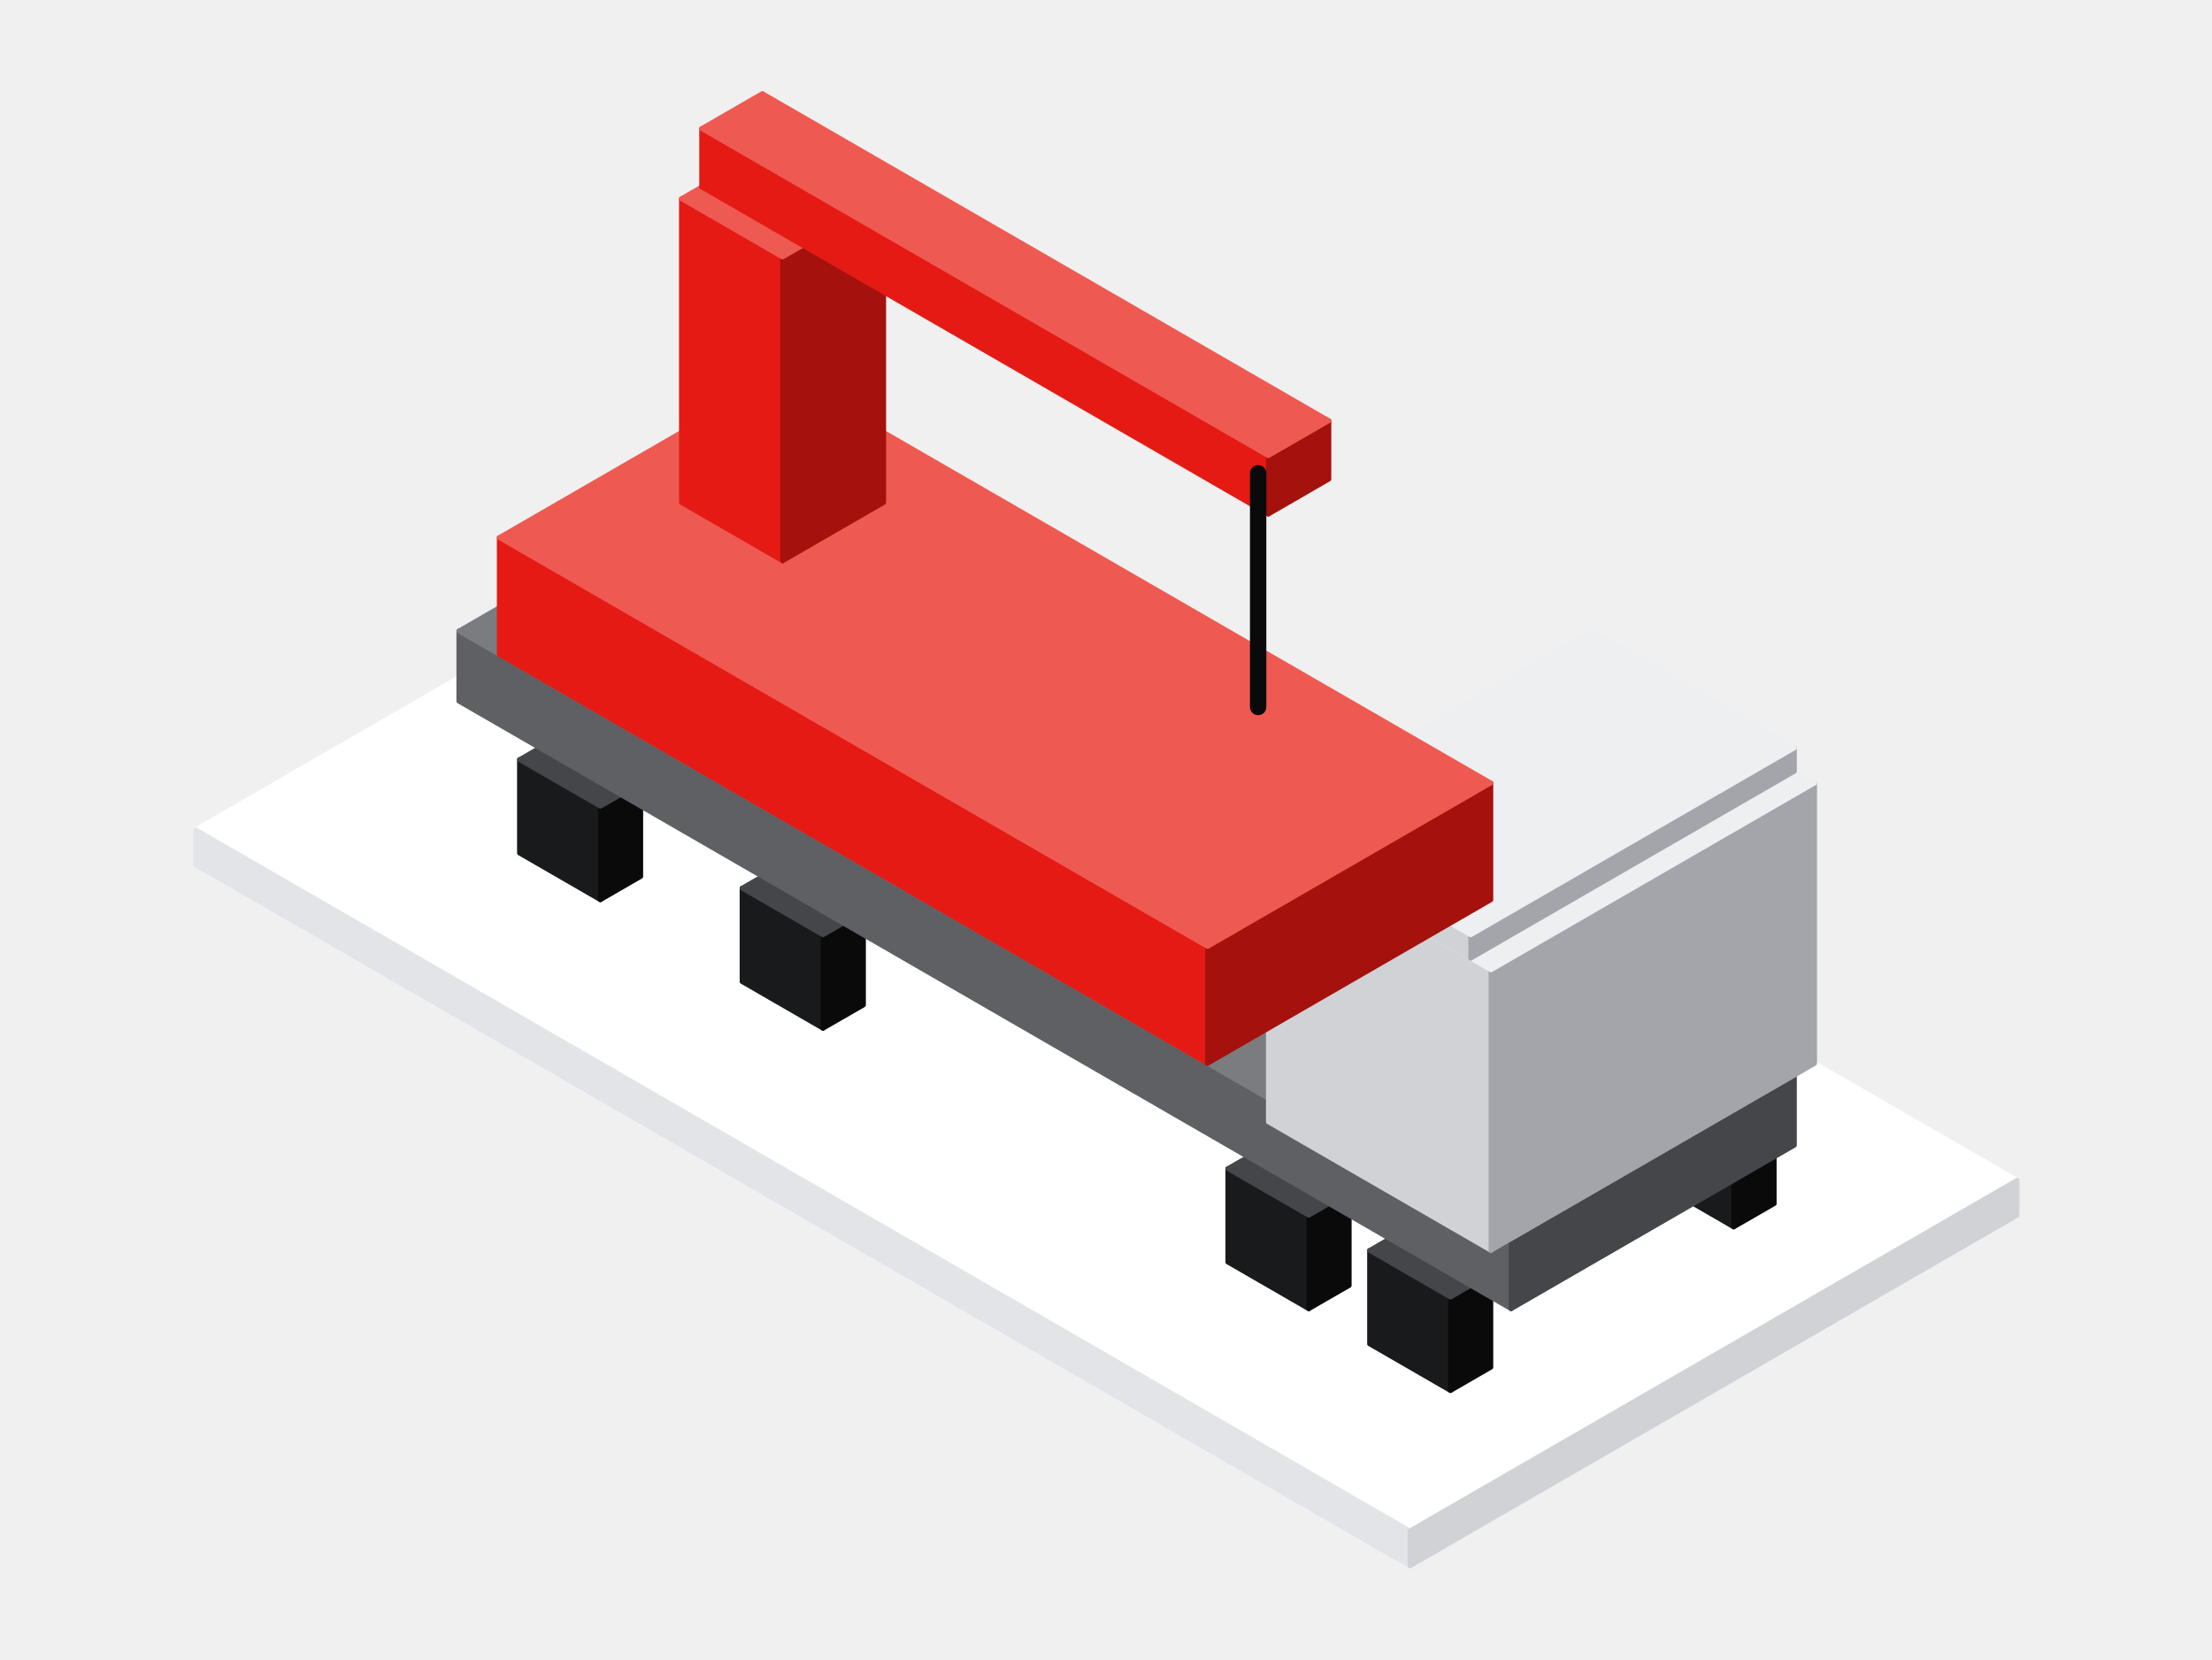
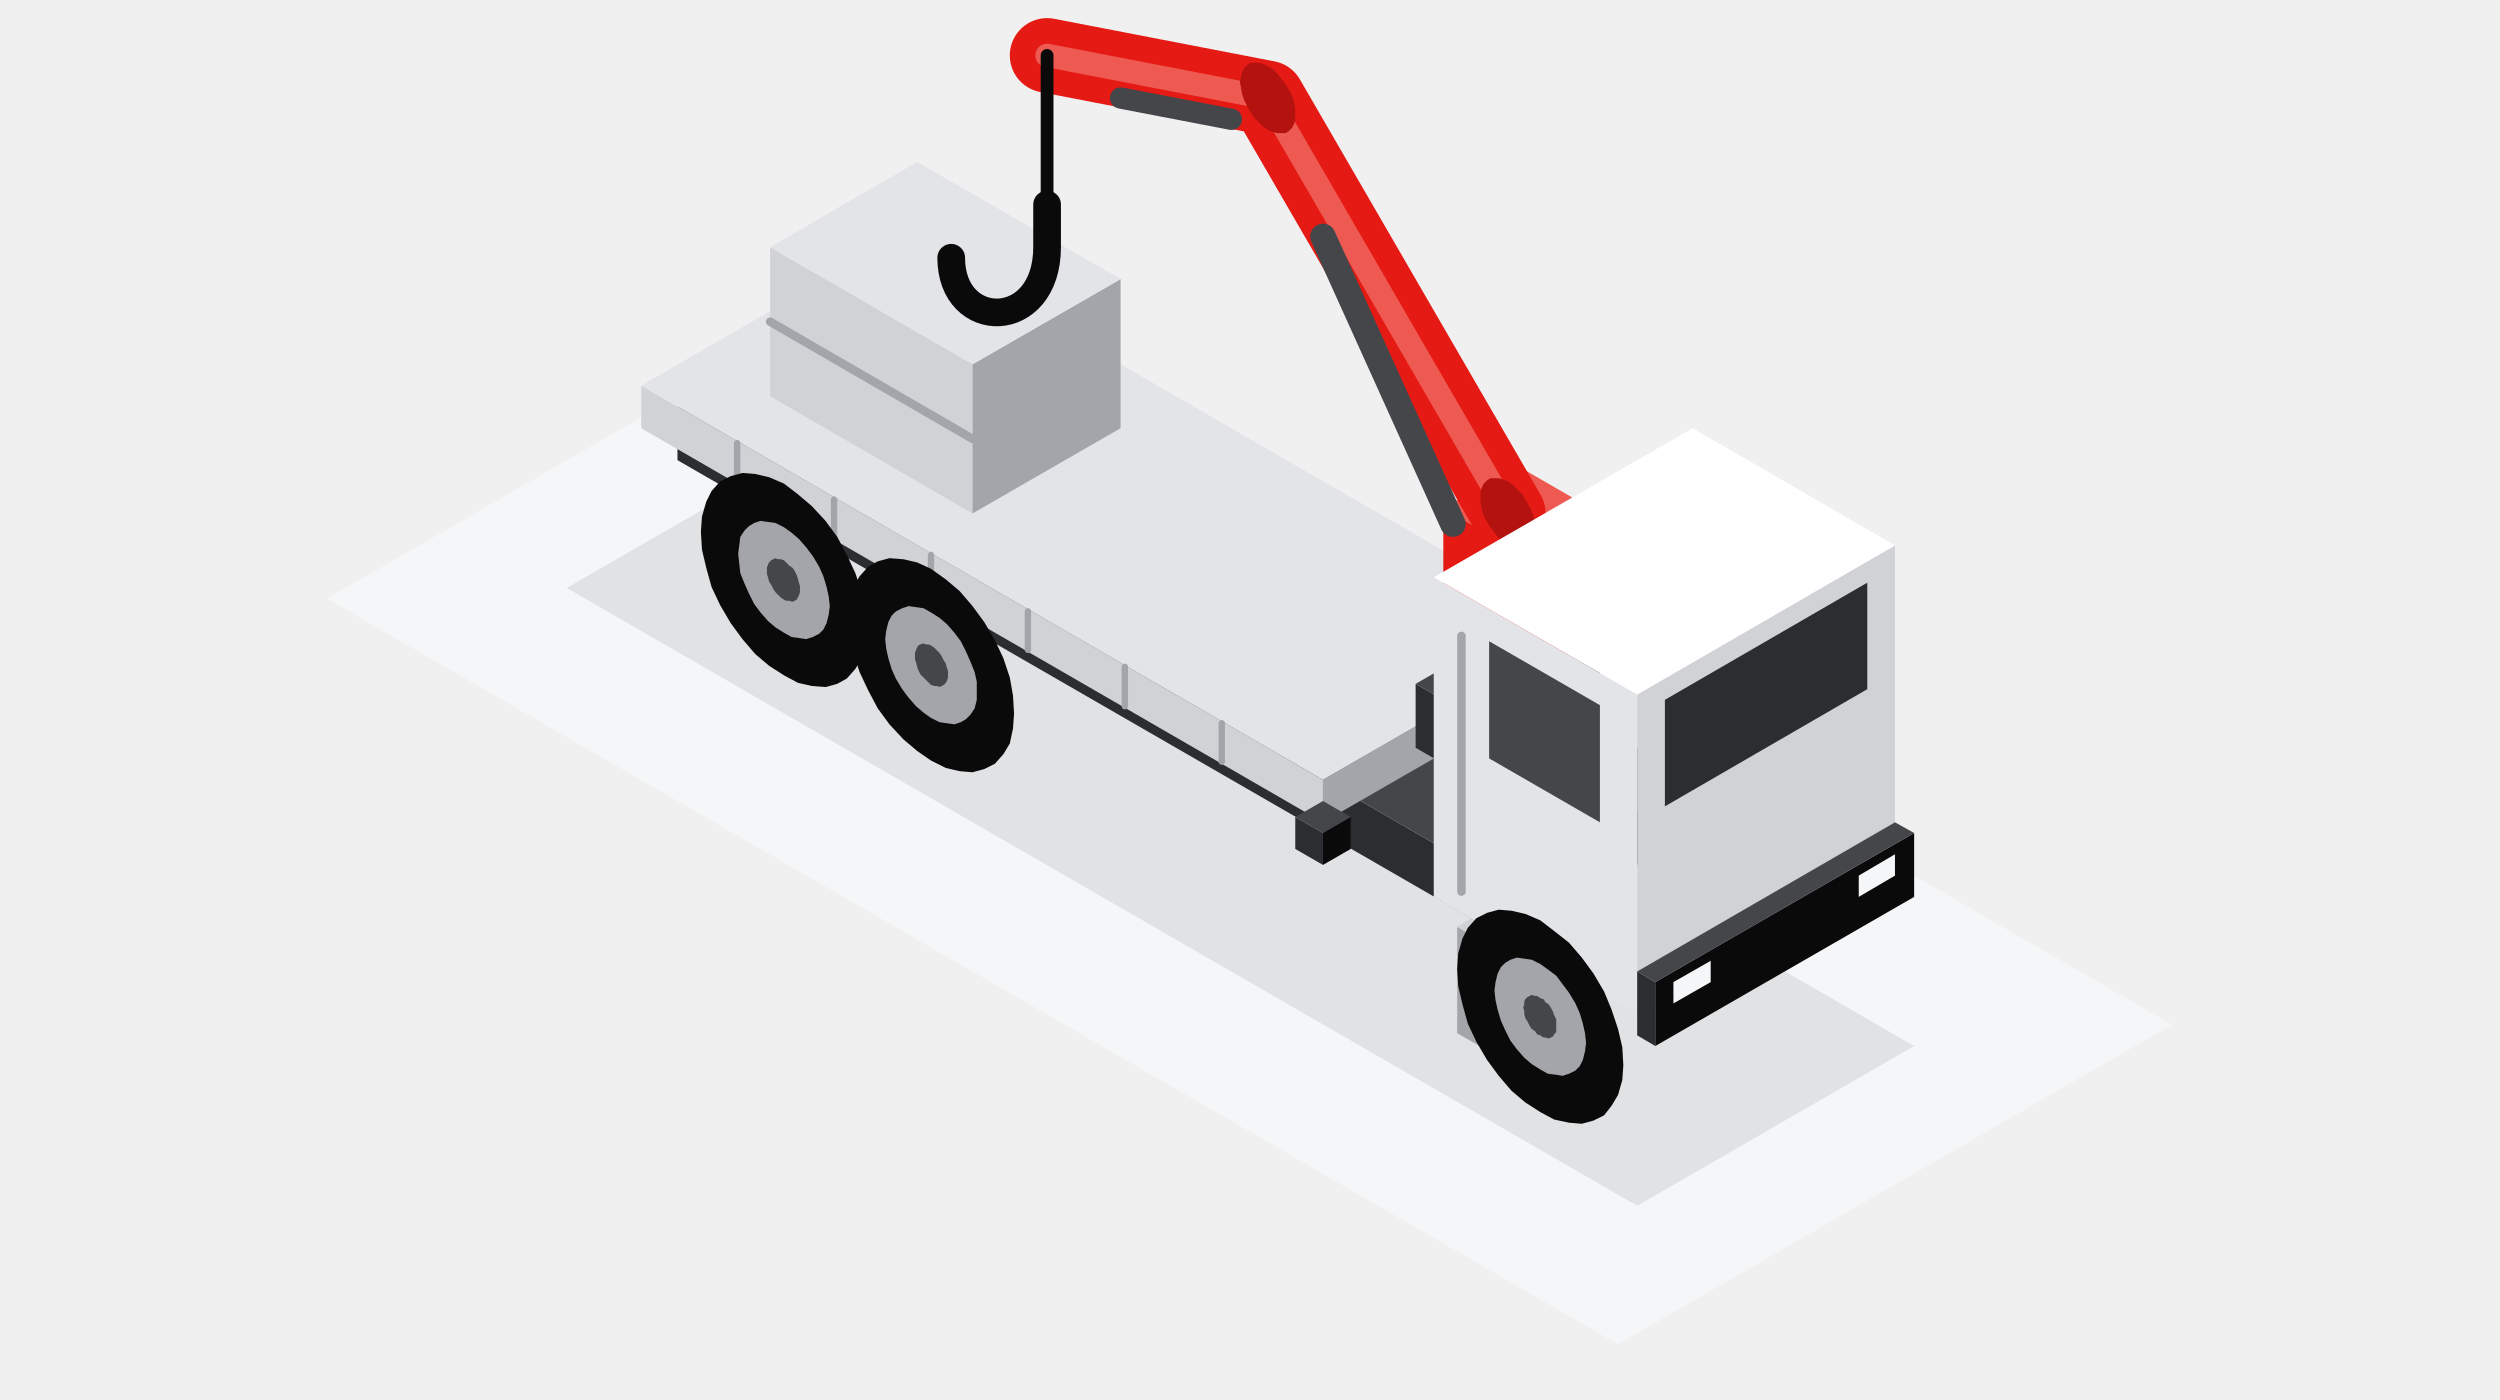
- <svg xmlns="http://www.w3.org/2000/svg" viewBox="-68.7 -41.0 189.3 142.0" preserveAspectRatio="xMidYMid meet">
-   <polygon points="0.00,0.00 103.92,60.00 51.96,90.00 -51.96,30.00" fill="#FFFFFF" stroke="#FFFFFF" stroke-width="0.4" stroke-linejoin="round" />
-   <polygon points="-51.96,30.00 51.96,90.00 51.96,93.00 -51.96,33.00" fill="#E3E4E7" stroke="#E3E4E7" stroke-width="0.4" stroke-linejoin="round" />
-   <polygon points="103.92,60.00 51.96,90.00 51.96,93.00 103.92,63.00" fill="#D0D2D6" stroke="#D0D2D6" stroke-width="0.4" stroke-linejoin="round" />
-   <polygon points="0.00,18.00 6.93,22.00 6.93,14.00 0.00,10.00" fill="#191A1C" stroke="#191A1C" stroke-width="0.4" stroke-linejoin="round" />
-   <polygon points="10.39,20.00 6.93,22.00 6.93,14.00 10.39,12.00" fill="#0A0A0B" stroke="#0A0A0B" stroke-width="0.4" stroke-linejoin="round" />
-   <polygon points="3.46,8.00 10.39,12.00 6.93,14.00 0.00,10.00" fill="#44464A" stroke="#44464A" stroke-width="0.4" stroke-linejoin="round" />
-   <polygon points="-24.25,32.00 -17.32,36.00 -17.32,28.00 -24.25,24.00" fill="#191A1C" stroke="#191A1C" stroke-width="0.4" stroke-linejoin="round" />
-   <polygon points="-13.86,34.00 -17.32,36.00 -17.32,28.00 -13.86,26.00" fill="#0A0A0B" stroke="#0A0A0B" stroke-width="0.4" stroke-linejoin="round" />
-   <polygon points="-20.78,22.00 -13.86,26.00 -17.32,28.00 -24.25,24.00" fill="#44464A" stroke="#44464A" stroke-width="0.4" stroke-linejoin="round" />
-   <polygon points="19.05,29.00 25.98,33.00 25.98,25.00 19.05,21.00" fill="#191A1C" stroke="#191A1C" stroke-width="0.4" stroke-linejoin="round" />
-   <polygon points="29.44,31.00 25.98,33.00 25.98,25.00 29.44,23.00" fill="#0A0A0B" stroke="#0A0A0B" stroke-width="0.4" stroke-linejoin="round" />
-   <polygon points="22.52,19.00 29.44,23.00 25.98,25.00 19.05,21.00" fill="#44464A" stroke="#44464A" stroke-width="0.4" stroke-linejoin="round" />
-   <polygon points="-5.20,43.00 1.73,47.00 1.73,39.00 -5.20,35.00" fill="#191A1C" stroke="#191A1C" stroke-width="0.4" stroke-linejoin="round" />
-   <polygon points="5.20,45.00 1.73,47.00 1.73,39.00 5.20,37.00" fill="#0A0A0B" stroke="#0A0A0B" stroke-width="0.4" stroke-linejoin="round" />
-   <polygon points="-1.73,33.00 5.20,37.00 1.73,39.00 -5.20,35.00" fill="#44464A" stroke="#44464A" stroke-width="0.4" stroke-linejoin="round" />
-   <polygon points="60.62,53.00 67.55,57.00 67.55,49.00 60.62,45.00" fill="#191A1C" stroke="#191A1C" stroke-width="0.4" stroke-linejoin="round" />
-   <polygon points="71.01,55.00 67.55,57.00 67.55,49.00 71.01,47.00" fill="#0A0A0B" stroke="#0A0A0B" stroke-width="0.4" stroke-linejoin="round" />
-   <polygon points="64.09,43.00 71.01,47.00 67.55,49.00 60.62,45.00" fill="#44464A" stroke="#44464A" stroke-width="0.4" stroke-linejoin="round" />
-   <polygon points="36.37,67.00 43.30,71.00 43.30,63.00 36.37,59.00" fill="#191A1C" stroke="#191A1C" stroke-width="0.4" stroke-linejoin="round" />
-   <polygon points="46.77,69.00 43.30,71.00 43.30,63.00 46.77,61.00" fill="#0A0A0B" stroke="#0A0A0B" stroke-width="0.4" stroke-linejoin="round" />
-   <polygon points="39.84,57.00 46.77,61.00 43.30,63.00 36.37,59.00" fill="#44464A" stroke="#44464A" stroke-width="0.4" stroke-linejoin="round" />
-   <polygon points="72.75,60.00 79.67,64.00 79.67,56.00 72.75,52.00" fill="#191A1C" stroke="#191A1C" stroke-width="0.4" stroke-linejoin="round" />
-   <polygon points="83.14,62.00 79.67,64.00 79.67,56.00 83.14,54.00" fill="#0A0A0B" stroke="#0A0A0B" stroke-width="0.4" stroke-linejoin="round" />
-   <polygon points="76.21,50.00 83.14,54.00 79.67,56.00 72.75,52.00" fill="#44464A" stroke="#44464A" stroke-width="0.4" stroke-linejoin="round" />
-   <polygon points="48.50,74.00 55.43,78.00 55.43,70.00 48.50,66.00" fill="#191A1C" stroke="#191A1C" stroke-width="0.4" stroke-linejoin="round" />
-   <polygon points="58.89,76.00 55.43,78.00 55.43,70.00 58.89,68.00" fill="#0A0A0B" stroke="#0A0A0B" stroke-width="0.4" stroke-linejoin="round" />
-   <polygon points="51.96,64.00 58.89,68.00 55.43,70.00 48.50,66.00" fill="#44464A" stroke="#44464A" stroke-width="0.4" stroke-linejoin="round" />
-   <polygon points="-29.44,19.00 60.62,71.00 60.62,65.00 -29.44,13.00" fill="#5E6064" stroke="#5E6064" stroke-width="0.4" stroke-linejoin="round" />
-   <polygon points="84.87,57.00 60.62,71.00 60.62,65.00 84.87,51.00" fill="#44464A" stroke="#44464A" stroke-width="0.4" stroke-linejoin="round" />
-   <polygon points="-5.20,-1.00 84.87,51.00 60.62,65.00 -29.44,13.00" fill="#7A7C80" stroke="#7A7C80" stroke-width="0.4" stroke-linejoin="round" />
-   <polygon points="39.84,55.00 58.89,66.00 58.89,42.00 39.84,31.00" fill="#D0D2D6" stroke="#D0D2D6" stroke-width="0.4" stroke-linejoin="round" />
-   <polygon points="86.60,50.00 58.89,66.00 58.89,42.00 86.60,26.00" fill="#A3A5AA" stroke="#A3A5AA" stroke-width="0.4" stroke-linejoin="round" />
-   <polygon points="67.55,15.00 86.60,26.00 58.89,42.00 39.84,31.00" fill="#EEEFF1" stroke="#EEEFF1" stroke-width="0.4" stroke-linejoin="round" />
-   <polygon points="39.84,31.00 57.16,41.00 57.16,39.00 39.84,29.00" fill="#D0D2D6" stroke="#D0D2D6" stroke-width="0.4" stroke-linejoin="round" />
-   <polygon points="84.87,25.00 57.16,41.00 57.16,39.00 84.87,23.00" fill="#A3A5AA" stroke="#A3A5AA" stroke-width="0.4" stroke-linejoin="round" />
-   <polygon points="67.55,13.00 84.87,23.00 57.16,39.00 39.84,29.00" fill="#EEEFF1" stroke="#EEEFF1" stroke-width="0.4" stroke-linejoin="round" />
-   <polygon points="-25.98,15.00 34.64,50.00 34.64,40.00 -25.98,5.00" fill="#E51A14" stroke="#E51A14" stroke-width="0.4" stroke-linejoin="round" />
-   <polygon points="58.89,36.00 34.64,50.00 34.64,40.00 58.89,26.00" fill="#A5110D" stroke="#A5110D" stroke-width="0.4" stroke-linejoin="round" />
-   <polygon points="-1.73,-9.00 58.89,26.00 34.64,40.00 -25.98,5.00" fill="#EE5A51" stroke="#EE5A51" stroke-width="0.4" stroke-linejoin="round" />
-   <polygon points="-10.39,2.00 -1.73,7.00 -1.73,-19.00 -10.39,-24.00" fill="#E51A14" stroke="#E51A14" stroke-width="0.4" stroke-linejoin="round" />
-   <polygon points="6.93,2.00 -1.73,7.00 -1.73,-19.00 6.93,-24.00" fill="#A5110D" stroke="#A5110D" stroke-width="0.4" stroke-linejoin="round" />
-   <polygon points="-1.73,-29.00 6.93,-24.00 -1.73,-19.00 -10.39,-24.00" fill="#EE5A51" stroke="#EE5A51" stroke-width="0.4" stroke-linejoin="round" />
-   <polygon points="-8.66,-25.00 39.84,3.00 39.84,-2.00 -8.66,-30.00" fill="#E51A14" stroke="#E51A14" stroke-width="0.4" stroke-linejoin="round" />
-   <polygon points="45.03,0.00 39.84,3.00 39.84,-2.00 45.03,-5.00" fill="#A5110D" stroke="#A5110D" stroke-width="0.4" stroke-linejoin="round" />
-   <polygon points="-3.46,-33.00 45.03,-5.00 39.84,-2.00 -8.66,-30.00" fill="#EE5A51" stroke="#EE5A51" stroke-width="0.4" stroke-linejoin="round" />
-   <line x1="38.97" y1="-0.50" x2="38.97" y2="19.50" stroke="#0A0A0B" stroke-width="1.4" stroke-linecap="round" />
+ <svg xmlns="http://www.w3.org/2000/svg" viewBox="-84.4 -41.2 234.7 131.4">
+   <polygon points="-1.7,-15.0 119.5,55.0 67.5,85.0 -53.7,15.0" fill="#F5F6F7" />
+   <polygon points="-5.2,-1.0 95.3,57.0 69.3,72.0 -31.2,14.0" fill="#D0D2D6" opacity=".55" />
+   <polygon points="-20.8,2.0 57.2,47.0 57.2,42.0 -20.8,-3.0" fill="#2C2D30" />
+   <polygon points="74.5,37.0 57.2,47.0 57.2,42.0 74.5,32.0" fill="#0A0A0B" />
+   <polygon points="-3.5,-13.0 74.5,32.0 57.2,42.0 -20.8,-3.0" fill="#44464A" />
+   <polygon points="-24.2,-1.0 39.8,36.0 39.8,32.0 -24.2,-5.0" fill="#D0D2D6" />
+   <polygon points="64.1,22.0 39.8,36.0 39.8,32.0 64.1,18.0" fill="#A3A5AA" />
+   <polygon points="0.0,-19.0 64.1,18.0 39.8,32.0 -24.2,-5.0" fill="#E3E4E7" />
+   <line x1="-15.2" y1="4.1" x2="-15.2" y2="0.4" stroke="#A3A5AA" stroke-width="0.6" stroke-linecap="round" />
+   <line x1="-6.1" y1="9.3" x2="-6.1" y2="5.7" stroke="#A3A5AA" stroke-width="0.6" stroke-linecap="round" />
+   <line x1="3.0" y1="14.6" x2="3.0" y2="10.9" stroke="#A3A5AA" stroke-width="0.6" stroke-linecap="round" />
+   <line x1="12.1" y1="19.8" x2="12.1" y2="16.2" stroke="#A3A5AA" stroke-width="0.6" stroke-linecap="round" />
+   <line x1="21.2" y1="25.1" x2="21.2" y2="21.4" stroke="#A3A5AA" stroke-width="0.6" stroke-linecap="round" />
+   <line x1="30.3" y1="30.3" x2="30.3" y2="26.7" stroke="#A3A5AA" stroke-width="0.6" stroke-linecap="round" />
+   <polygon points="-12.1,-4.0 6.9,7.0 6.9,-7.0 -12.1,-18.0" fill="#D0D2D6" />
+   <polygon points="20.8,-1.0 6.9,7.0 6.9,-7.0 20.8,-15.0" fill="#A3A5AA" />
+   <polygon points="1.7,-26.0 20.8,-15.0 6.9,-7.0 -12.1,-18.0" fill="#E3E4E7" />
+   <line x1="-12.1" y1="-11.0" x2="6.9" y2="0.0" stroke="#A3A5AA" stroke-width="0.8" stroke-linecap="round" />
+   <polygon points="48.5,29.0 55.4,33.0 55.4,27.0 48.5,23.0" fill="#2C2D30" />
+   <polygon points="65.8,27.0 55.4,33.0 55.4,27.0 65.8,21.0" fill="#0A0A0B" />
+   <polygon points="58.9,17.0 65.8,21.0 55.4,27.0 48.5,23.0" fill="#44464A" />
+   <polygon points="58.0,26.5 60.6,28.0 60.6,25.0 58.0,23.5" fill="#2C2D30" />
+   <polygon points="63.2,26.5 60.6,28.0 60.6,25.0 63.2,23.5" fill="#0A0A0B" />
+   <polygon points="60.6,22.0 63.2,23.5 60.6,25.0 58.0,23.5" fill="#44464A" />
+   <polygon points="37.2,38.5 39.8,40.0 39.8,37.0 37.2,35.5" fill="#2C2D30" />
+   <polygon points="42.4,38.5 39.8,40.0 39.8,37.0 42.4,35.5" fill="#0A0A0B" />
+   <polygon points="39.8,34.0 42.4,35.5 39.8,37.0 37.2,35.5" fill="#44464A" />
+   <polygon points="51.1,22.5 56.3,25.5 56.3,9.5 51.1,6.5" fill="#E51A14" />
+   <polygon points="63.2,21.5 56.3,25.5 56.3,9.5 63.2,5.5" fill="#B3120F" />
+   <polygon points="58.0,2.5 63.2,5.5 56.3,9.5 51.1,6.5" fill="#EE5A51" />
+   <path d="M57.2,7.0 L34.6,-32.0 L13.9,-36.0" stroke="#E51A14" stroke-width="7" fill="none" stroke-linecap="round" stroke-linejoin="round" />
+   <path d="M57.2,7.0 L34.6,-32.0 L13.9,-36.0" stroke="#EE5A51" stroke-width="2.2" fill="none" stroke-linecap="round" stroke-linejoin="round" />
+   <line x1="52.0" y1="8.0" x2="39.8" y2="-19.0" stroke="#44464A" stroke-width="2.4" stroke-linecap="round" />
+   <line x1="31.2" y1="-30.0" x2="20.8" y2="-32.0" stroke="#44464A" stroke-width="2" stroke-linecap="round" />
+   <polygon points="37.2,-30.5 37.2,-31.0 37.1,-31.6 36.9,-32.2 36.6,-32.8 36.3,-33.3 35.9,-33.8 35.5,-34.3 35.1,-34.7 34.6,-35.0 34.2,-35.2 33.8,-35.3 33.3,-35.3 33.0,-35.3 32.7,-35.1 32.4,-34.8 32.2,-34.4 32.1,-34.0 32.0,-33.5 32.1,-33.0 32.2,-32.4 32.4,-31.8 32.7,-31.2 33.0,-30.7 33.3,-30.2 33.8,-29.7 34.2,-29.3 34.6,-29.0 35.1,-28.8 35.5,-28.7 35.9,-28.7 36.3,-28.7 36.6,-28.9 36.9,-29.2 37.1,-29.6 37.2,-30.0" fill="#B3120F" />
+   <polygon points="59.8,8.5 59.7,8.0 59.6,7.4 59.4,6.8 59.1,6.2 58.8,5.7 58.5,5.2 58.0,4.7 57.6,4.3 57.2,4.0 56.7,3.8 56.3,3.7 55.9,3.7 55.5,3.7 55.2,3.9 54.9,4.2 54.7,4.6 54.6,5.0 54.6,5.5 54.6,6.0 54.7,6.6 54.9,7.2 55.2,7.8 55.5,8.3 55.9,8.8 56.3,9.3 56.7,9.7 57.2,10.0 57.6,10.2 58.0,10.3 58.5,10.3 58.8,10.3 59.1,10.1 59.4,9.8 59.6,9.4 59.7,9.0" fill="#B3120F" />
+   <line x1="13.9" y1="-36.0" x2="13.9" y2="-22.0" stroke="#0A0A0B" stroke-width="1.2" stroke-linecap="round" />
+   <path d="M13.9,-22.0 v4.0 c0,8.0 -9.0,8.0 -9.0,1.0" stroke="#0A0A0B" stroke-width="2.6" fill="none" stroke-linecap="round" />
+   <polygon points="50.2,43.0 69.3,54.0 69.3,24.0 50.2,13.0" fill="#E3E4E7" />
+   <polygon points="93.5,40.0 69.3,54.0 69.3,24.0 93.5,10.0" fill="#D0D2D6" />
+   <polygon points="74.5,-1.0 93.5,10.0 69.3,24.0 50.2,13.0" fill="#FFFFFF" />
+   <polygon points="90.9,23.5 71.9,34.5 71.9,24.5 90.9,13.5" fill="#2C2D30" />
+   <polygon points="55.4,30.0 65.8,36.0 65.8,25.0 55.4,19.0" fill="#44464A" />
+   <line x1="52.8" y1="42.5" x2="52.8" y2="18.5" stroke="#A3A5AA" stroke-width="0.8" stroke-linecap="round" />
+   <polygon points="69.3,56.0 71.0,57.0 71.0,51.0 69.3,50.0" fill="#2C2D30" />
+   <polygon points="95.3,43.0 71.0,57.0 71.0,51.0 95.3,37.0" fill="#0A0A0B" />
+   <polygon points="93.5,36.0 95.3,37.0 71.0,51.0 69.3,50.0" fill="#44464A" />
+   <polygon points="93.5,41.0 90.1,43.0 90.1,41.0 93.5,39.0" fill="#F5F6F7" />
+   <polygon points="76.2,51.0 72.7,53.0 72.7,51.0 76.2,49.0" fill="#F5F6F7" />
+   <polygon points="52.4,55.8 61.1,60.8 61.1,50.8 52.4,45.8" fill="#A3A5AA" />
+   <polygon points="62.4,60.0 61.1,60.8 61.1,50.8 62.4,50.0" fill="#7A7C80" />
+   <polygon points="53.7,45.0 62.4,50.0 61.1,50.8 52.4,45.8" fill="#D0D2D6" />
+   <polygon points="-3.0,17.8 -3.1,16.1 -3.5,14.4 -4.1,12.6 -4.9,10.9 -5.8,9.2 -6.9,7.7 -8.2,6.3 -9.5,5.2 -10.8,4.2 -12.2,3.6 -13.5,3.3 -14.7,3.2 -15.8,3.5 -16.8,4.0 -17.6,4.9 -18.1,5.9 -18.5,7.3 -18.6,8.7 -18.5,10.4 -18.1,12.1 -17.6,13.9 -16.8,15.6 -15.8,17.3 -14.7,18.8 -13.5,20.2 -12.2,21.3 -10.8,22.2 -9.5,22.9 -8.2,23.2 -6.9,23.3 -5.8,23.0 -4.9,22.5 -4.1,21.6 -3.5,20.6 -3.1,19.2" fill="#0A0A0B" />
+   <polygon points="-6.5,15.7 -6.6,14.8 -6.8,13.9 -7.1,12.9 -7.5,12.0 -8.1,11.0 -8.7,10.2 -9.4,9.4 -10.1,8.8 -10.8,8.3 -11.6,7.9 -12.3,7.8 -13.0,7.7 -13.6,7.9 -14.1,8.2 -14.5,8.6 -14.9,9.2 -15.0,10.0 -15.1,10.8 -15.0,11.7 -14.9,12.6 -14.5,13.6 -14.1,14.5 -13.6,15.5 -13.0,16.3 -12.3,17.1 -11.6,17.7 -10.8,18.2 -10.1,18.6 -9.4,18.7 -8.7,18.8 -8.1,18.6 -7.5,18.3 -7.1,17.9 -6.8,17.3 -6.6,16.5" fill="#A3A5AA" />
+   <polygon points="-9.3,14.1 -9.3,13.8 -9.4,13.5 -9.5,13.1 -9.6,12.8 -9.8,12.4 -10.0,12.1 -10.3,11.9 -10.6,11.6 -10.8,11.4 -11.1,11.3 -11.4,11.3 -11.6,11.2 -11.8,11.3 -12.0,11.4 -12.2,11.6 -12.3,11.8 -12.4,12.1 -12.4,12.4 -12.4,12.7 -12.3,13.0 -12.2,13.4 -12.0,13.7 -11.8,14.1 -11.6,14.4 -11.4,14.6 -11.1,14.9 -10.8,15.1 -10.6,15.2 -10.3,15.2 -10.0,15.3 -9.8,15.2 -9.6,15.1 -9.5,14.9 -9.4,14.7 -9.3,14.4" fill="#44464A" />
+   <polygon points="10.8,25.8 10.7,24.1 10.4,22.4 9.8,20.6 9.0,18.9 8.0,17.2 6.9,15.7 5.7,14.3 4.4,13.2 3.0,12.2 1.7,11.6 0.4,11.3 -0.9,11.2 -2.0,11.5 -2.9,12.0 -3.7,12.9 -4.3,13.9 -4.6,15.3 -4.8,16.8 -4.6,18.4 -4.3,20.1 -3.7,21.9 -2.9,23.6 -2.0,25.3 -0.9,26.8 0.4,28.2 1.7,29.3 3.0,30.2 4.4,30.9 5.7,31.2 6.9,31.3 8.0,31.0 9.0,30.5 9.8,29.6 10.4,28.6 10.7,27.2" fill="#0A0A0B" />
+   <polygon points="7.3,23.7 7.3,22.8 7.1,21.9 6.7,20.9 6.3,20.0 5.8,19.0 5.2,18.2 4.5,17.4 3.8,16.8 3.0,16.3 2.3,15.9 1.6,15.8 0.9,15.7 0.3,15.9 -0.3,16.2 -0.7,16.6 -1.0,17.2 -1.2,18.0 -1.3,18.8 -1.2,19.7 -1.0,20.6 -0.7,21.6 -0.3,22.5 0.3,23.5 0.9,24.3 1.6,25.1 2.3,25.7 3.0,26.2 3.8,26.6 4.5,26.7 5.2,26.8 5.8,26.6 6.3,26.3 6.7,25.9 7.1,25.3 7.3,24.5" fill="#A3A5AA" />
+   <polygon points="4.6,22.1 4.6,21.8 4.5,21.5 4.4,21.1 4.2,20.8 4.0,20.4 3.8,20.1 3.6,19.9 3.3,19.6 3.0,19.4 2.8,19.3 2.5,19.3 2.3,19.2 2.0,19.3 1.8,19.4 1.7,19.6 1.6,19.8 1.5,20.1 1.5,20.4 1.5,20.7 1.6,21.0 1.7,21.4 1.8,21.7 2.0,22.1 2.3,22.4 2.5,22.6 2.8,22.9 3.0,23.1 3.3,23.2 3.6,23.2 3.8,23.3 4.0,23.2 4.2,23.1 4.4,22.9 4.5,22.7 4.6,22.4" fill="#44464A" />
+   <polygon points="68.0,58.8 67.9,57.1 67.5,55.4 66.9,53.6 66.2,51.9 65.2,50.2 64.1,48.7 62.9,47.3 61.5,46.2 60.2,45.2 58.8,44.6 57.5,44.3 56.3,44.2 55.2,44.5 54.2,45.0 53.4,45.9 52.9,46.9 52.5,48.3 52.4,49.8 52.5,51.4 52.9,53.1 53.4,54.9 54.2,56.6 55.2,58.3 56.3,59.8 57.5,61.2 58.8,62.3 60.2,63.2 61.5,63.9 62.9,64.2 64.1,64.3 65.2,64.0 66.2,63.5 66.9,62.6 67.5,61.6 67.9,60.2" fill="#0A0A0B" />
+   <polygon points="64.5,56.7 64.4,55.8 64.2,54.9 63.9,53.9 63.5,53.0 62.9,52.0 62.3,51.2 61.7,50.4 60.9,49.8 60.2,49.3 59.4,48.9 58.7,48.8 58.0,48.7 57.4,48.9 56.9,49.2 56.5,49.6 56.2,50.2 56.0,51.0 55.9,51.8 56.0,52.7 56.2,53.6 56.5,54.6 56.9,55.5 57.4,56.5 58.0,57.3 58.7,58.1 59.4,58.7 60.2,59.2 60.9,59.6 61.7,59.7 62.3,59.8 62.9,59.6 63.5,59.3 63.9,58.9 64.2,58.3 64.4,57.5" fill="#A3A5AA" />
+   <polygon points="61.7,55.2 61.7,54.8 61.7,54.5 61.5,54.1 61.4,53.8 61.2,53.4 61.0,53.1 60.7,52.9 60.5,52.6 60.2,52.5 59.9,52.3 59.7,52.3 59.4,52.2 59.2,52.3 59.0,52.4 58.8,52.6 58.7,52.8 58.7,53.1 58.6,53.4 58.7,53.7 58.7,54.0 58.8,54.4 59.0,54.7 59.2,55.1 59.4,55.4 59.7,55.6 59.9,55.9 60.2,56.0 60.5,56.2 60.7,56.2 61.0,56.3 61.2,56.2 61.4,56.1 61.5,55.9 61.7,55.7 61.7,55.4" fill="#44464A" />
</svg>
